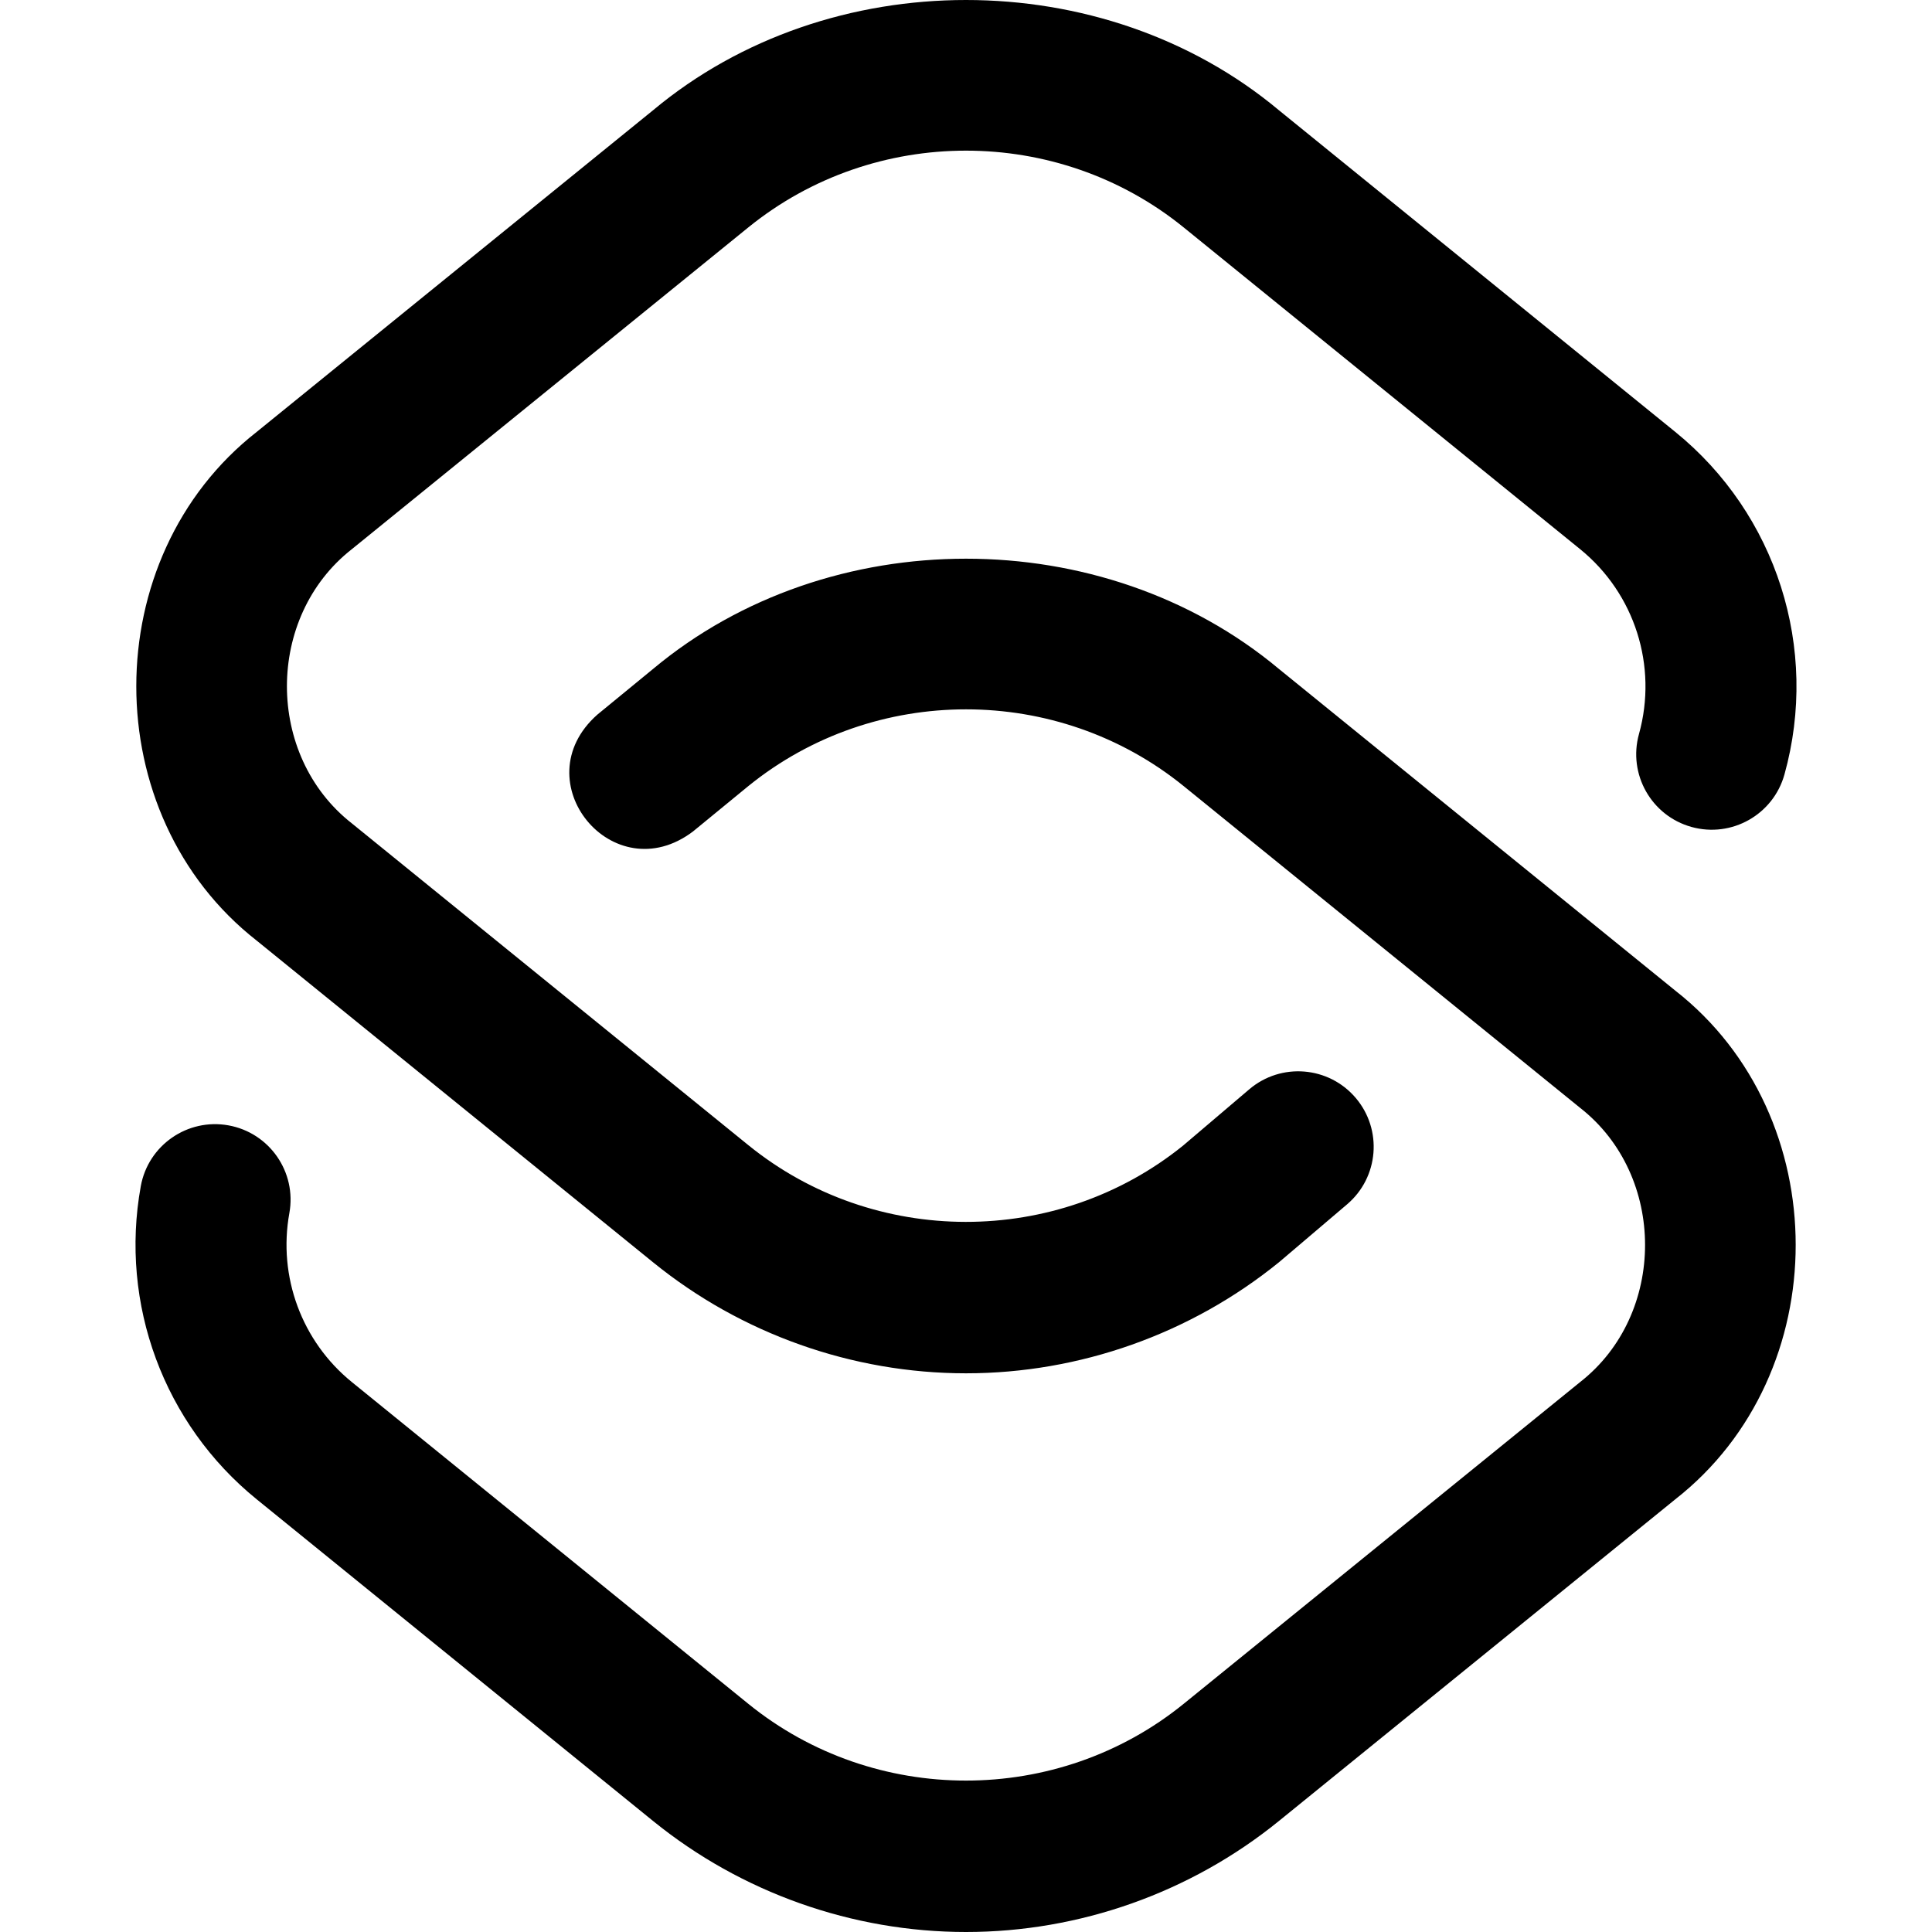
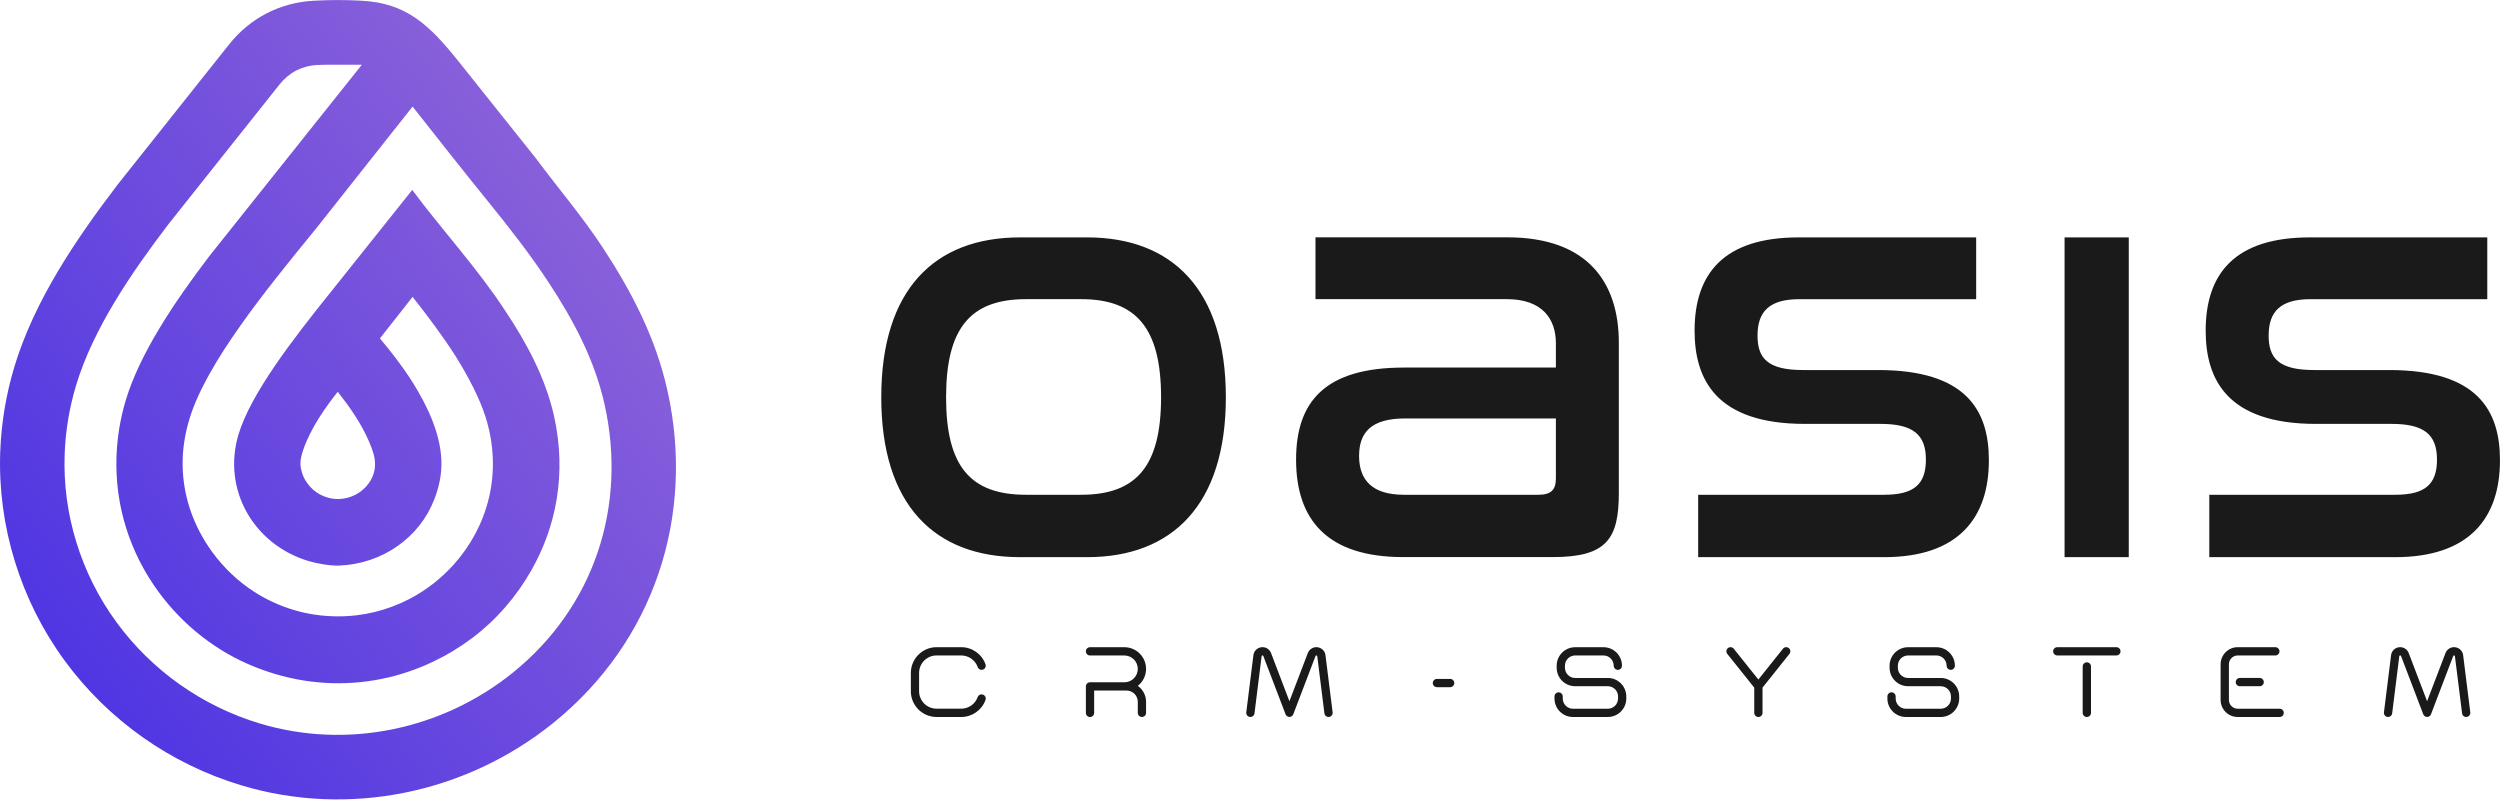
- <svg xmlns="http://www.w3.org/2000/svg" id="Layer_1" enable-background="new 0 0 511.795 511.795" height="512" viewBox="0 0 511.795 511.795" width="512">
-   <path d="m255.895 363.795c-30.089 0-59.521-10.438-82.877-29.393l-105.022-85.232c-42.525-33.28-42.519-101.475 0-134.75l105.022-85.232c46.584-38.918 119.171-38.916 165.754 0l105.022 85.232c26.838 21.781 38.188 57.396 28.917 90.734-2.96 10.641-13.98 16.871-24.628 13.91-10.642-2.959-16.869-13.985-13.909-24.627 5.004-17.995-1.113-37.212-15.587-48.958l-105.022-85.233c-33.416-27.119-81.924-27.119-115.34 0l-105.022 85.233c-22.928 17.944-22.925 54.692 0 72.633l105.022 85.232c33.358 27.072 81.758 27.12 115.169.138l17.543-14.921c8.413-7.156 21.035-6.139 28.192 2.276 7.156 8.414 6.138 21.036-2.276 28.192l-17.727 15.078c-.117.1-.235.198-.354.295-23.355 18.955-52.788 29.393-82.877 29.393zm82.877 118.607 105.022-85.232c42.525-33.28 42.519-101.475 0-134.75l-105.022-85.232c-46.584-38.918-119.171-38.916-165.754 0l-14.806 12.144c-19.849 17.644 4.202 46.935 25.365 30.928l14.681-12.04c33.417-27.09 81.903-27.082 115.307.027l105.022 85.232c22.928 17.944 22.925 54.692 0 72.633l-105.022 85.232c-33.416 27.119-81.924 27.119-115.34 0l-105.022-85.232c-13.26-10.762-19.602-27.91-16.551-44.751 1.969-10.869-5.246-21.276-16.114-23.245-10.862-1.966-21.275 5.245-23.245 16.114-5.652 31.201 6.112 62.982 30.703 82.94l105.022 85.232c23.355 18.954 52.788 29.393 82.877 29.393s59.522-10.438 82.877-29.393z" />
+ <svg xmlns="http://www.w3.org/2000/svg" xml:space="preserve" width="41.932mm" height="13.408mm" version="1.1" style="shape-rendering:geometricPrecision; text-rendering:geometricPrecision; image-rendering:optimizeQuality; fill-rule:evenodd; clip-rule:evenodd" viewBox="0 0 800.3 255.89">
+   <defs>
+     <style type="text/css">
+    
+     .fil2 {fill:#1A1A1A}
+     .fil1 {fill:#1A1A1A;fill-rule:nonzero}
+     .fil0 {fill:url(#id0)}
+    
+   </style>
+     <linearGradient id="id0" gradientUnits="userSpaceOnUse" x1="16.08" y1="240.54" x2="205.37" y2="101.12">
+       <stop offset="0" style="stop-opacity:1; stop-color:#4A32E3" />
+       <stop offset="1" style="stop-opacity:1; stop-color:#875FDA" />
+     </linearGradient>
+   </defs>
+   <g id="Слой_x0020_1">
+     <g id="_2400048576848">
+       <path class="fil0" d="M171.61 50.75l0.06 0.08c7,9.42 14.71,18.44 21.17,28.25 9.41,14.29 17.09,29.16 20.83,45.97 8.95,40.25 -4.4,80.48 -36.65,106.45 -27.9,22.47 -65.44,30.24 -99.82,19.88 -22.65,-6.83 -42.52,-20.83 -56.51,-39.91 -14.11,-19.24 -21.52,-43.14 -20.61,-66.99 0.35,-9.17 1.87,-18.28 4.52,-27.07 6.36,-21.09 19.61,-40.67 32.86,-58.06 0.15,-0.2 0.31,-0.4 0.47,-0.61l35.39 -44.51c6.75,-8.5 16.4,-13.46 27.24,-14.01 5.54,-0.28 9.31,-0.29 15.13,0 14.37,0.72 21.72,7.67 31.28,19.65l24.64 30.88zm-39.66 10.06l-26.3 32.96c-11.93,14.83 -25.38,32.29 -29.29,45.26 -5.33,17.68 4.88,35.29 22.36,40.55 2.52,0.76 6.89,1.58 9.79,1.47 13.97,-0.53 25.82,-9.04 30.51,-21.17 1.49,-3.86 2.45,-8.03 2.28,-12.5 -0.34,-8.79 -4.58,-17.58 -9.05,-24.74 -3.48,-5.56 -7.33,-10.38 -10.53,-14.19l-0.1 -0.12 10.46 -13.3c4.77,6.05 9.63,12.49 13.81,19.06 4.21,6.76 7.57,13.28 9.49,19.22l0.02 0.06c5.73,18.04 0.67,35.31 -10.13,47.32 -4.01,4.46 -8.8,8.23 -14.14,11.01 -7.09,3.71 -15.13,5.71 -23.43,5.6 -4.51,-0.06 -9.07,-0.66 -13.65,-2.04 -4.51,-1.36 -8.75,-3.3 -12.57,-5.75 -5.29,-3.39 -9.83,-7.74 -13.49,-12.73 -6.28,-8.57 -9.92,-19.02 -9.5,-30.16 0.15,-4 0.85,-8.16 2.13,-12.43 5.43,-18.03 24.7,-41.62 40.54,-61.01l30.92 -39.07c8.05,10.25 16.05,20.37 24.25,30.5 6.69,8.26 13.38,16.79 19.28,25.77 7.98,12.13 14.75,24.82 17.93,39.11 7.25,32.61 -3.33,64.87 -29.46,85.91 -22.6,18.2 -53.06,24.59 -80.93,16.19 -18.36,-5.53 -34.48,-16.89 -45.82,-32.35 -11.4,-15.54 -17.37,-34.73 -16.63,-54 0.29,-7.43 1.51,-14.79 3.66,-21.91 5.52,-18.3 18.01,-36.41 29.52,-51.51 0.07,-0.1 0.14,-0.18 0.21,-0.27l35.39 -44.51c3.07,-3.86 7.22,-6 12.15,-6.25 2.17,-0.11 4.35,-0.07 6.52,-0.07 2.76,0 4.97,0.02 7.68,0l-48.74 61.16c-11.7,15.35 -22.4,31.54 -26.83,46.24 -1.77,5.89 -2.73,11.84 -2.96,17.76 -0.62,16.08 4.41,31.25 13.43,43.55 5.96,8.13 13.62,15.05 22.59,20.11 4.56,2.57 9.49,4.62 14.63,6.17 12.15,3.66 24.65,3.9 36.36,1.15 9.74,-2.29 18.93,-6.67 26.88,-12.64 7.68,-5.77 14.13,-13.23 18.95,-21.74 7.79,-13.78 11.37,-30.58 7.21,-49.37 -2.77,-12.2 -8.69,-23.25 -15.59,-33.59 -8.84,-13.57 -20.17,-25.78 -29.79,-38.73zm-13.86 80.39c0.56,1.29 1.04,2.6 1.44,3.91 0.71,2.36 0.69,4.62 0.03,6.63 -0.93,2.85 -3.07,5.19 -5.7,6.59 -1.32,0.7 -2.78,1.16 -4.3,1.33 -1.4,0.16 -2.86,0.1 -4.3,-0.28 -1.42,-0.37 -2.74,-0.98 -3.91,-1.77 -1.34,-0.9 -2.44,-2.1 -3.32,-3.43 -0.74,-1.11 -1.27,-2.35 -1.58,-3.7 -0.17,-0.75 -0.31,-1.52 -0.28,-2.34 0.16,-4.14 3.67,-10.73 5.93,-14.32 1.9,-3.03 4.01,-5.87 6.02,-8.41l0.24 0.31c3.52,4.46 7.29,9.86 9.71,15.48z" />
+       <path class="fil1" d="M326.51 75.99c-27.33,0 -44.4,16.67 -44.4,51.18 0,34.51 17.06,51.18 44.4,51.18l21.52 0c27.14,0 44.39,-16.67 44.39,-51.18 0,-34.51 -17.25,-51.18 -44.39,-51.18l-21.52 0zm19.58 19.77c17.64,0 25.59,9.3 25.59,31.41 0,22.1 -7.95,31.21 -25.59,31.21l-17.64 0c-17.84,0 -25.59,-9.11 -25.59,-31.21 0,-22.1 7.75,-31.41 25.59,-31.41l17.64 0zm75.02 -19.77l0 19.77 61.26 0c11.24,0 15.7,6.2 15.7,14.15l0 7.75 -48.66 0c-25.2,0 -34.51,10.86 -34.51,29.46 0,19.39 10.08,31.21 34.31,31.21l47.88 0c17.25,0 21.13,-5.82 21.13,-20.55l0 -48.08c0,-19.39 -10.08,-33.73 -35.67,-33.73l-61.45 0zm71.34 82.39l-43.04 0c-10.27,0 -14.34,-4.85 -14.34,-12.41 0,-7.56 3.88,-12.02 14.73,-12.02l48.27 0 0 19.19c0,3.68 -1.55,5.24 -5.62,5.24zm83.36 -82.39c-23.84,0 -33.34,11.44 -33.34,29.85 0,15.7 6.98,29.85 35.28,29.85l24.23 0c10.28,0 14.54,3.3 14.54,11.44 0,7.95 -3.88,11.25 -13.38,11.25l-59.52 0 0 19.97 59.52 0c24.04,0 33.54,-12.8 33.54,-31.02 0,-15.9 -7.17,-28.88 -35.48,-28.88l-24.04 0c-11.44,0 -14.54,-3.88 -14.54,-11.05 0,-7.75 3.88,-11.63 13.38,-11.63l56.61 0 0 -19.77 -56.8 0zm85.1 0l0 102.36 20.55 0 0 -102.36 -20.55 0zm78.51 0c-23.85,0 -33.34,11.44 -33.34,29.85 0,15.7 6.98,29.85 35.28,29.85l24.23 0c10.27,0 14.54,3.3 14.54,11.44 0,7.95 -3.88,11.25 -13.38,11.25l-59.51 0 0 19.97 59.51 0c24.04,0 33.54,-12.8 33.54,-31.02 0,-15.9 -7.17,-28.88 -35.47,-28.88l-24.04 0c-11.44,0 -14.54,-3.88 -14.54,-11.05 0,-7.75 3.88,-11.63 13.38,-11.63l56.61 0 0 -19.77 -56.8 0z" />
+       <path class="fil2" d="M314.23 222.28c0.73,0 1.33,0.6 1.33,1.33 0,0.18 -0.04,0.35 -0.1,0.51 -1.19,3.24 -4.29,5.4 -7.74,5.4l-7.9 0c-4.54,0 -8.24,-3.69 -8.24,-8.24l0 -5.87c0,-4.54 3.7,-8.24 8.24,-8.24l7.9 0c3.48,0 6.6,2.2 7.76,5.48 0.25,0.69 -0.12,1.45 -0.81,1.69 -0.69,0.24 -1.44,-0.12 -1.69,-0.81 -0.79,-2.22 -2.91,-3.71 -5.27,-3.71l-7.9 0c-3.08,0 -5.59,2.51 -5.59,5.59l0 5.86c0,3.08 2.51,5.59 5.59,5.59l7.9 0c2.35,0 4.47,-1.49 5.26,-3.71 0.19,-0.53 0.69,-0.88 1.25,-0.88zm50 -2.73c1.64,1.16 2.65,3.05 2.65,5.1l0 3.54c0,0.73 -0.59,1.32 -1.32,1.32 -0.73,0 -1.33,-0.59 -1.33,-1.32l0 -3.54c0,-1.98 -1.62,-3.6 -3.6,-3.6l-10.37 0 0 7.15c0,0.73 -0.59,1.33 -1.32,1.33 -0.73,0 -1.33,-0.6 -1.33,-1.33l0 -8.47c0,-0.73 0.6,-1.32 1.33,-1.32l11 0c2.37,0 4.29,-1.93 4.29,-4.29 0,-2.36 -1.93,-4.29 -4.29,-4.29l-11 0c-0.73,0 -1.33,-0.59 -1.33,-1.33 0,-0.73 0.6,-1.32 1.33,-1.32l11 0c3.83,0 6.94,3.11 6.94,6.94 0,2.15 -0.99,4.14 -2.65,5.44zm49.78 9.1c-0.01,0.03 -0.02,0.06 -0.04,0.08 -0.01,0.03 -0.03,0.05 -0.04,0.08 -0.01,0.01 -0.01,0.02 -0.02,0.02 -0.06,0.1 -0.11,0.18 -0.17,0.23 -0.03,0.04 -0.06,0.06 -0.13,0.13 -0.07,0.06 -0.15,0.11 -0.23,0.15 -0.06,0.05 -0.13,0.08 -0.21,0.1 -0.13,0.04 -0.26,0.06 -0.4,0.06 -0.14,0 -0.26,-0.02 -0.39,-0.06 -0.04,-0.01 -0.09,-0.02 -0.13,-0.05 -0.03,-0.01 -0.05,-0.03 -0.08,-0.04 -0.09,-0.05 -0.18,-0.1 -0.28,-0.19 -0.04,-0.04 -0.06,-0.06 -0.08,-0.08 -0.08,-0.08 -0.13,-0.16 -0.19,-0.26 -0.01,-0.01 -0.01,-0.02 -0.01,-0.02 -0.02,-0.03 -0.03,-0.06 -0.05,-0.08 -0.01,-0.03 -0.02,-0.05 -0.03,-0.08l-7.14 -18.71c-0.06,-0.12 -0.17,-0.13 -0.28,-0.11 -0.15,0.02 -0.23,0.1 -0.24,0.25l-2.28 18.28c-0.09,0.73 -0.75,1.24 -1.48,1.15 -0.73,-0.09 -1.24,-0.75 -1.15,-1.48l2.28 -18.29c0.16,-1.31 1.16,-2.33 2.46,-2.53 1.3,-0.2 2.57,0.47 3.13,1.7l5.94 15.57 5.94 -15.55c0.56,-1.22 1.81,-1.93 3.14,-1.72 1.3,0.2 2.3,1.23 2.46,2.53l2.29 18.29c0.09,0.73 -0.42,1.39 -1.15,1.48 -0.73,0.09 -1.39,-0.42 -1.48,-1.15l-2.29 -18.28c-0.02,-0.14 -0.09,-0.23 -0.25,-0.25 -0.14,-0.02 -0.23,0.02 -0.29,0.14l-7.13 18.68zm50.22 -11.32c0.73,0 1.32,0.6 1.32,1.33 0,0.73 -0.59,1.32 -1.32,1.32l-4.24 0c-0.73,0 -1.33,-0.59 -1.33,-1.32 0,-0.73 0.59,-1.33 1.33,-1.33l4.24 0zm50.45 -0.31c3.27,0 5.93,2.66 5.93,5.93l0 0.65c0,3.27 -2.66,5.92 -5.93,5.92l-11.14 0c-3.27,0 -5.92,-2.66 -5.92,-5.92l0 -0.65c0,-0.73 0.6,-1.33 1.33,-1.33 0.73,0 1.32,0.6 1.32,1.33l0 0.65c0,1.8 1.47,3.28 3.28,3.28l11.14 0c1.81,0 3.28,-1.47 3.28,-3.28l0 -0.65c0,-1.81 -1.47,-3.28 -3.28,-3.28l-10.44 0c-3.27,0 -5.93,-2.65 -5.93,-5.92l0 -0.65c0,-3.27 2.66,-5.92 5.93,-5.92l9.06 0c3.27,0 5.92,2.66 5.92,5.92 0,0.73 -0.59,1.33 -1.32,1.33 -0.73,0 -1.33,-0.6 -1.33,-1.33 0,-1.8 -1.47,-3.28 -3.27,-3.28l-9.06 0c-1.81,0 -3.28,1.47 -3.28,3.28l0 0.65c0,1.81 1.47,3.28 3.28,3.28l10.44 0zm49.54 3.1l0 8.07c0,0.73 -0.59,1.33 -1.32,1.33 -0.73,0 -1.33,-0.59 -1.33,-1.33l0 -8.07 -8.63 -10.8c-0.46,-0.57 -0.36,-1.41 0.21,-1.86 0.57,-0.46 1.41,-0.36 1.86,0.21l7.88 9.86 7.87 -9.86c0.46,-0.57 1.29,-0.67 1.87,-0.21 0.57,0.46 0.66,1.29 0.21,1.86l-8.63 10.8zm57.03 -3.1c3.27,0 5.93,2.66 5.93,5.93l0 0.65c0,3.27 -2.66,5.92 -5.93,5.92l-11.14 0c-3.27,0 -5.92,-2.66 -5.92,-5.92l0 -0.65c0,-0.73 0.6,-1.33 1.33,-1.33 0.73,0 1.32,0.6 1.32,1.33l0 0.65c0,1.8 1.47,3.28 3.28,3.28l11.14 0c1.81,0 3.28,-1.47 3.28,-3.28l0 -0.65c0,-1.81 -1.47,-3.28 -3.28,-3.28l-10.44 0c-3.27,0 -5.93,-2.65 -5.93,-5.92l0 -0.65c0,-3.27 2.66,-5.92 5.93,-5.92l9.06 0c3.27,0 5.92,2.66 5.92,5.92 0,0.73 -0.59,1.33 -1.32,1.33 -0.73,0 -1.33,-0.6 -1.33,-1.33 0,-1.8 -1.47,-3.28 -3.27,-3.28l-9.06 0c-1.81,0 -3.28,1.47 -3.28,3.28l0 0.65c0,1.81 1.47,3.28 3.28,3.28l10.44 0zm46.79 -5.01c0.73,0 1.33,0.6 1.33,1.33l0 14.85c0,0.73 -0.6,1.33 -1.33,1.33 -0.73,0 -1.33,-0.6 -1.33,-1.33l0 -14.85c0,-0.73 0.6,-1.33 1.33,-1.33zm9.46 -4.84c0.73,0 1.32,0.6 1.32,1.33 0,0.73 -0.59,1.32 -1.32,1.32l-18.92 0c-0.73,0 -1.33,-0.59 -1.33,-1.32 0,-0.73 0.6,-1.33 1.33,-1.33l18.92 0zm52.26 19.7c0.73,0 1.33,0.59 1.33,1.32 0,0.73 -0.6,1.33 -1.33,1.33l-13.42 0c-3.02,0 -5.48,-2.45 -5.48,-5.47l0 -11.4c0,-3.02 2.46,-5.48 5.48,-5.48l12.04 0c0.73,0 1.33,0.6 1.33,1.33 0,0.73 -0.6,1.32 -1.33,1.32l-12.04 0c-1.56,0 -2.82,1.27 -2.82,2.83l0 11.4c0,1.56 1.27,2.82 2.82,2.82l13.42 0zm-12.73 -9.85l6.34 0c0.73,0 1.32,0.6 1.32,1.33 0,0.73 -0.59,1.32 -1.32,1.32l-6.34 0c-0.73,0 -1.33,-0.59 -1.33,-1.32 0,-0.73 0.6,-1.33 1.33,-1.33zm61.19 11.63c-0.01,0.03 -0.02,0.06 -0.04,0.08 -0.01,0.03 -0.03,0.05 -0.04,0.08 -0,0.01 -0.01,0.02 -0.01,0.02 -0.06,0.1 -0.11,0.18 -0.17,0.23 -0.03,0.04 -0.06,0.06 -0.14,0.13 -0.07,0.06 -0.15,0.11 -0.23,0.15 -0.06,0.05 -0.13,0.08 -0.21,0.1 -0.13,0.04 -0.26,0.06 -0.4,0.06 -0.14,0 -0.26,-0.02 -0.39,-0.06 -0.05,-0.01 -0.09,-0.02 -0.13,-0.05 -0.03,-0.01 -0.05,-0.03 -0.08,-0.04 -0.09,-0.05 -0.18,-0.1 -0.28,-0.19 -0.04,-0.04 -0.06,-0.06 -0.08,-0.08 -0.08,-0.08 -0.13,-0.16 -0.19,-0.26 -0.01,-0.01 -0.01,-0.02 -0.01,-0.02 -0.02,-0.03 -0.03,-0.06 -0.05,-0.08 -0.02,-0.03 -0.03,-0.05 -0.04,-0.08l-7.14 -18.71c-0.06,-0.12 -0.17,-0.13 -0.28,-0.11 -0.15,0.02 -0.23,0.1 -0.25,0.25l-2.28 18.28c-0.09,0.73 -0.75,1.24 -1.48,1.15 -0.73,-0.09 -1.24,-0.75 -1.15,-1.48l2.28 -18.29c0.16,-1.31 1.16,-2.33 2.46,-2.53 1.3,-0.2 2.57,0.47 3.13,1.7l5.94 15.57 5.94 -15.55c0.56,-1.22 1.81,-1.93 3.14,-1.72 1.3,0.2 2.3,1.23 2.46,2.53l2.29 18.29c0.09,0.73 -0.42,1.39 -1.15,1.48 -0.73,0.09 -1.39,-0.42 -1.48,-1.15l-2.29 -18.28c-0.02,-0.14 -0.09,-0.23 -0.24,-0.25 -0.15,-0.02 -0.24,0.02 -0.29,0.14l-7.13 18.68z" />
+     </g>
+   </g>
</svg>
